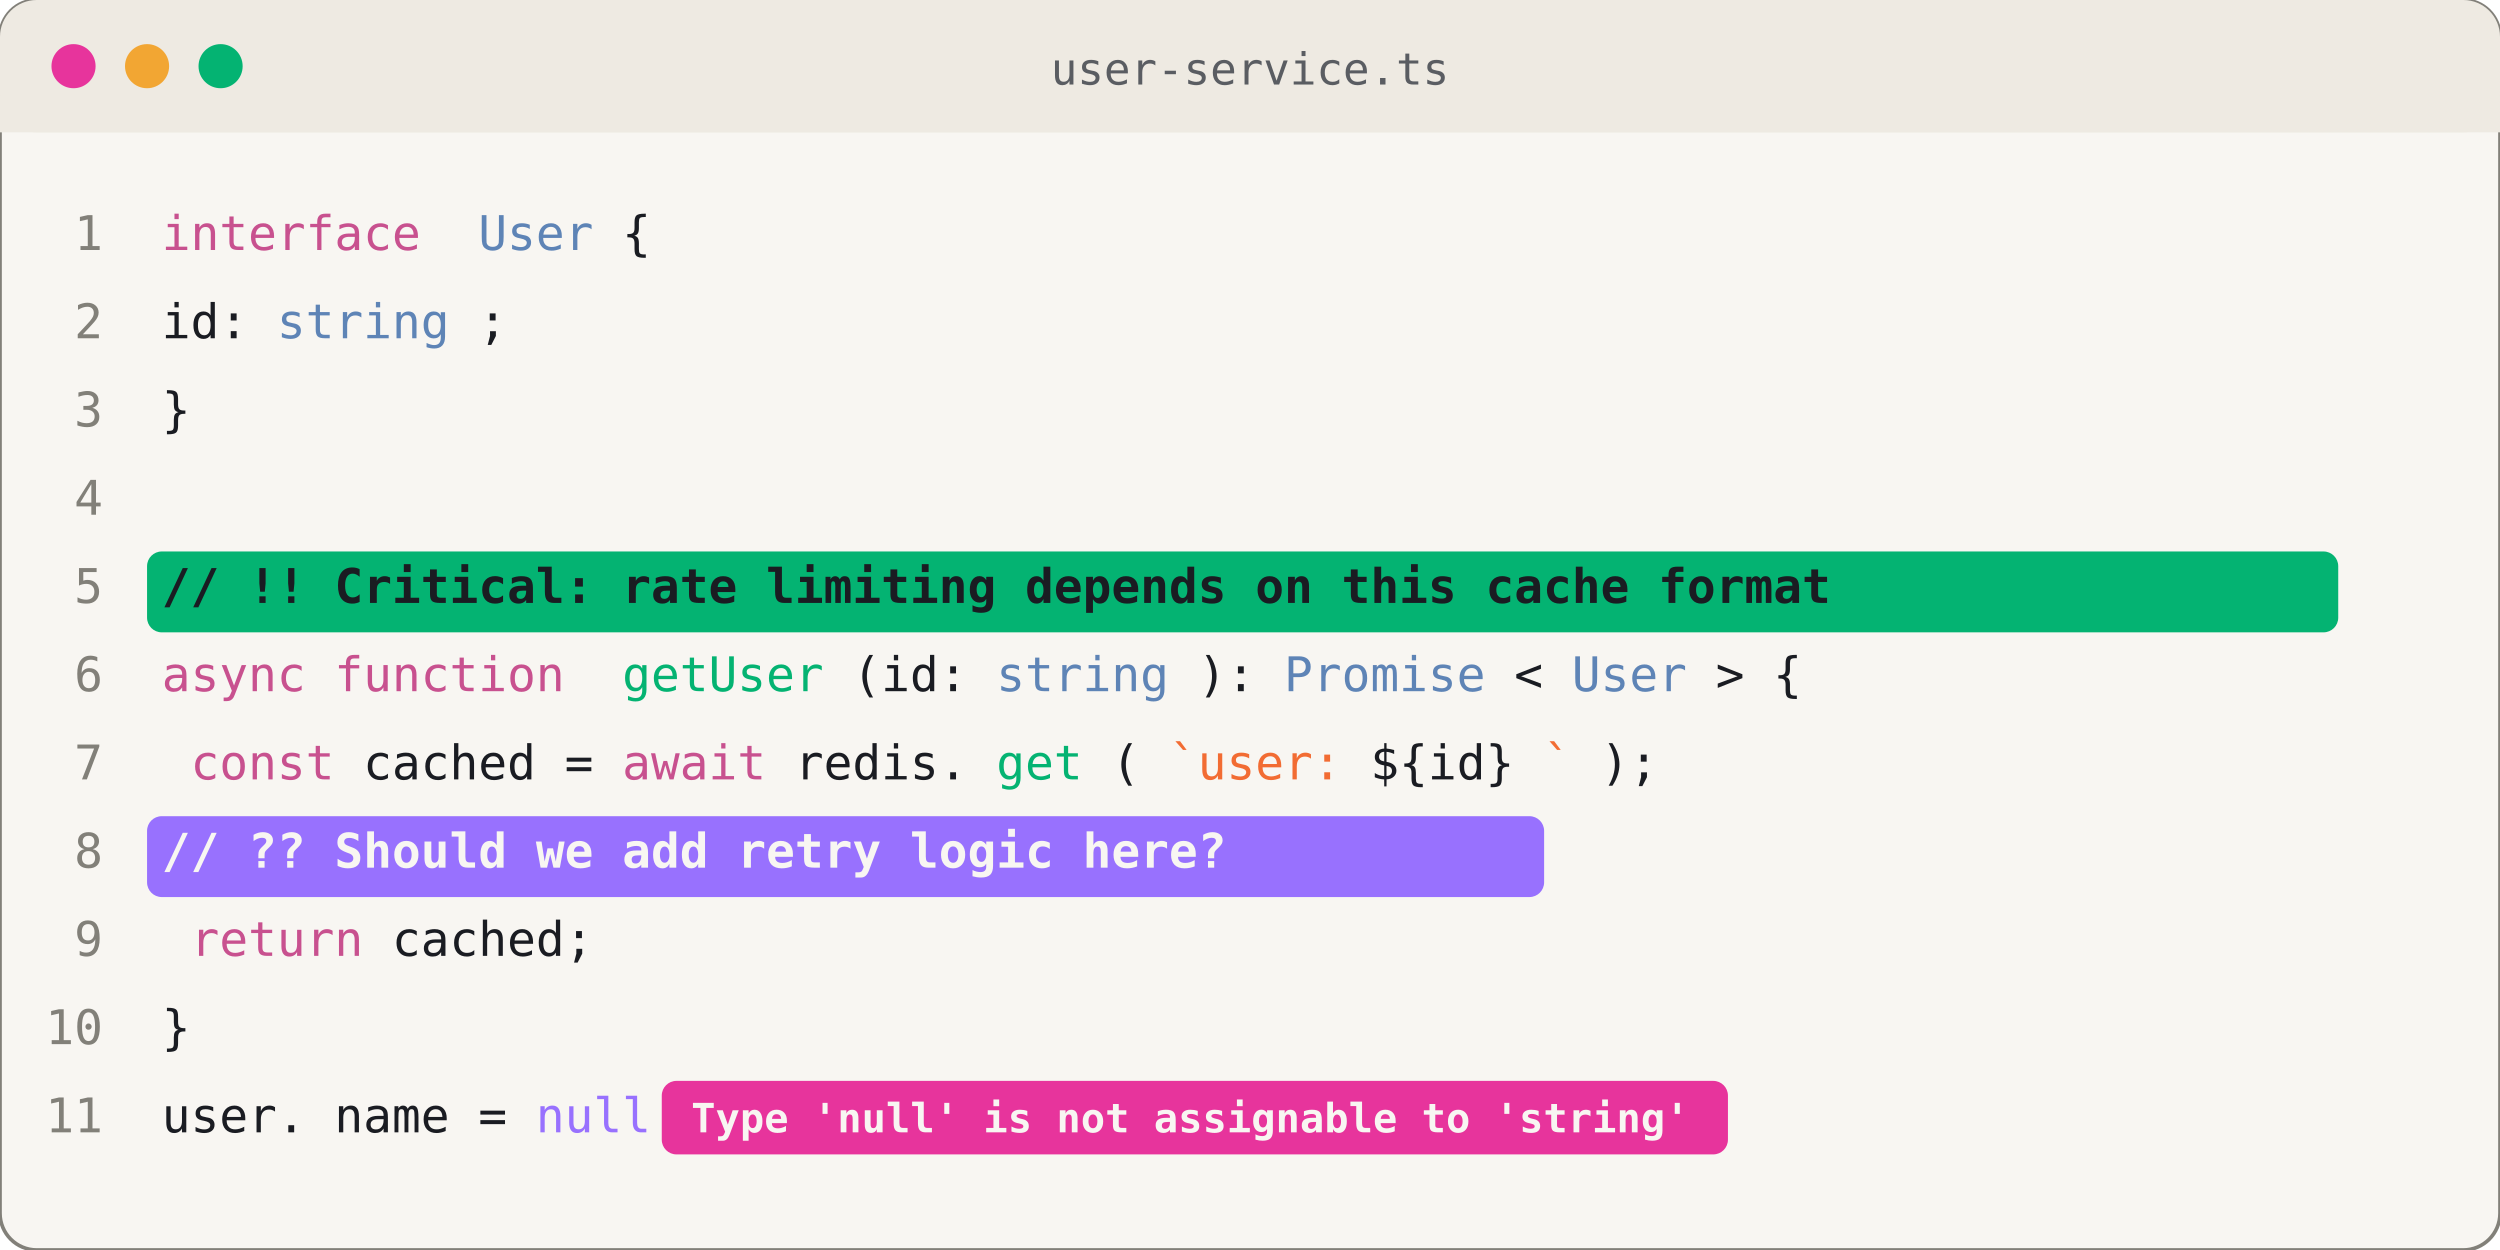
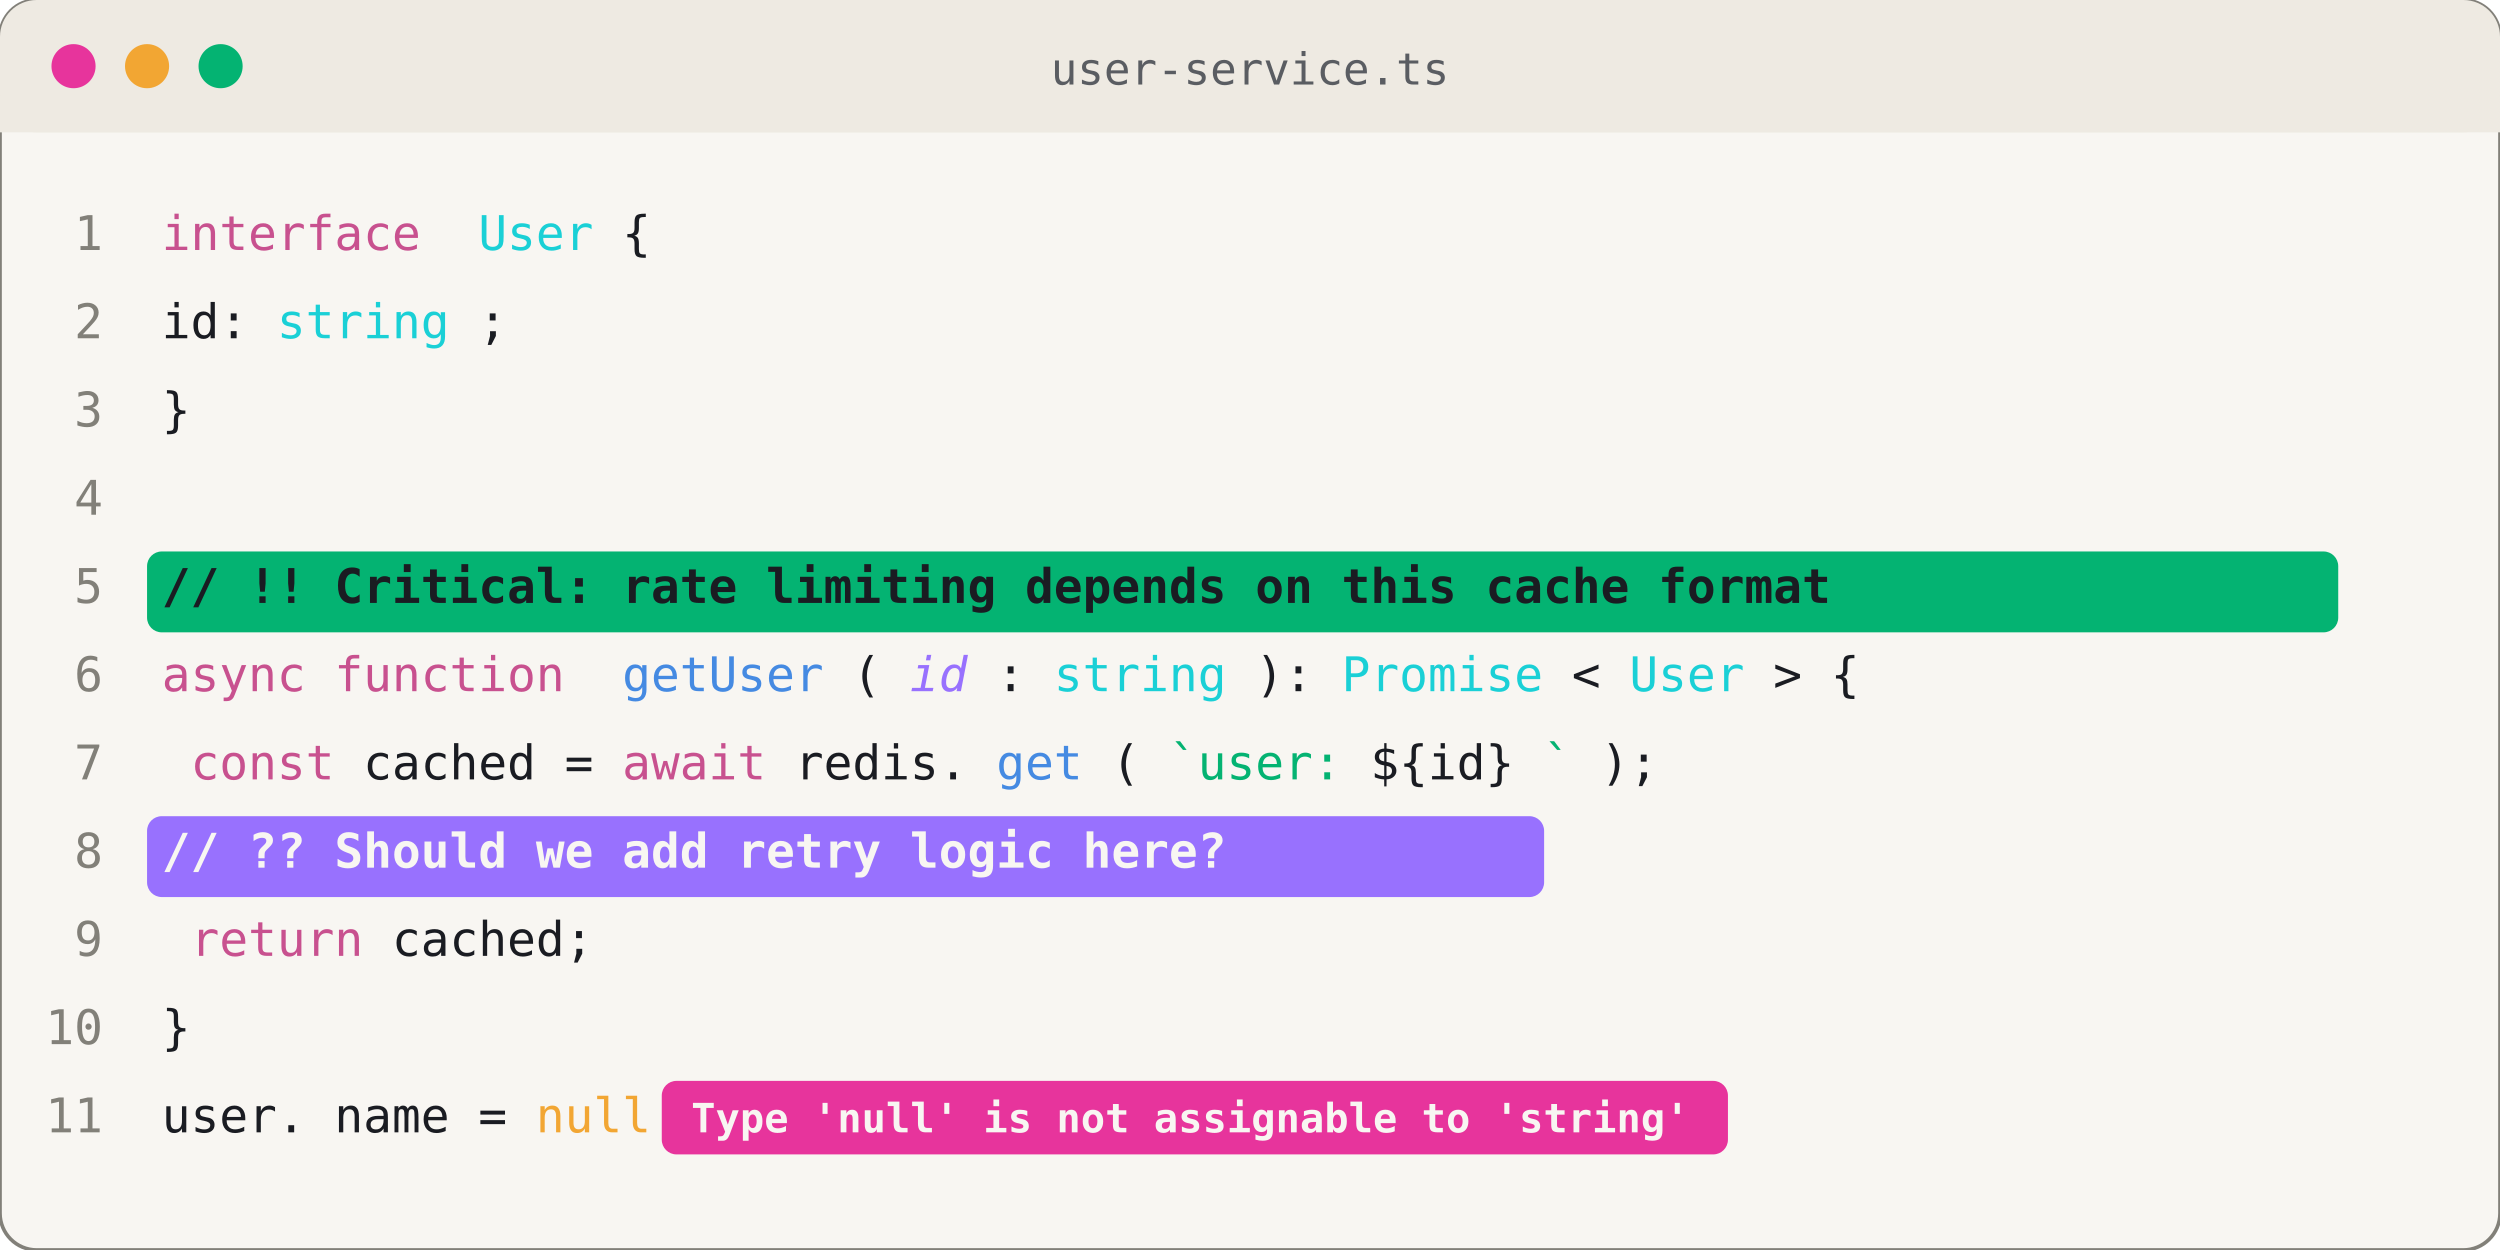
<svg xmlns="http://www.w3.org/2000/svg" viewBox="0 0 680 340">
  <rect width="680" height="340" rx="10" fill="#f8f6f2" stroke="#828079" stroke-width="1" />
  <rect width="680" height="36" rx="10" fill="#eeeae2" />
  <rect y="26" width="680" height="10" fill="#eeeae2" />
  <circle cx="20" cy="18" r="6" fill="#e7349c" />
  <circle cx="40" cy="18" r="6" fill="#f2a633" />
  <circle cx="60" cy="18" r="6" fill="#04b372" />
  <text x="340" y="23" text-anchor="middle" font-family="SF Mono, Consolas, monospace" font-size="12" fill="#5a5d62">user-service.ts</text>
  <text x="28" y="68" font-family="SF Mono, Consolas, monospace" font-size="13" fill="#828079" text-anchor="end">1</text>
  <text x="28" y="92" font-family="SF Mono, Consolas, monospace" font-size="13" fill="#828079" text-anchor="end">2</text>
  <text x="28" y="116" font-family="SF Mono, Consolas, monospace" font-size="13" fill="#828079" text-anchor="end">3</text>
  <text x="28" y="140" font-family="SF Mono, Consolas, monospace" font-size="13" fill="#828079" text-anchor="end">4</text>
  <text x="28" y="164" font-family="SF Mono, Consolas, monospace" font-size="13" fill="#828079" text-anchor="end">5</text>
  <text x="28" y="188" font-family="SF Mono, Consolas, monospace" font-size="13" fill="#828079" text-anchor="end">6</text>
  <text x="28" y="212" font-family="SF Mono, Consolas, monospace" font-size="13" fill="#828079" text-anchor="end">7</text>
  <text x="28" y="236" font-family="SF Mono, Consolas, monospace" font-size="13" fill="#828079" text-anchor="end">8</text>
  <text x="28" y="260" font-family="SF Mono, Consolas, monospace" font-size="13" fill="#828079" text-anchor="end">9</text>
  <text x="28" y="284" font-family="SF Mono, Consolas, monospace" font-size="13" fill="#828079" text-anchor="end">10</text>
  <text x="28" y="308" font-family="SF Mono, Consolas, monospace" font-size="13" fill="#828079" text-anchor="end">11</text>
  <text x="44" y="68" font-family="SF Mono, Consolas, monospace" font-size="13">
    <tspan fill="#c8518f">interface</tspan>
    <tspan fill="#1a1c22"> </tspan>
-     <tspan fill="#5e84b6">User</tspan>
+     <tspan fill="#1ad0d6">User</tspan>
    <tspan fill="#1a1c22"> {</tspan>
  </text>
  <text x="44" y="92" font-family="SF Mono, Consolas, monospace" font-size="13">
    <tspan fill="#1a1c22">  id: </tspan>
-     <tspan fill="#5e84b6">string</tspan>
+     <tspan fill="#1ad0d6">string</tspan>
    <tspan fill="#1a1c22">;</tspan>
  </text>
  <text x="44" y="116" font-family="SF Mono, Consolas, monospace" font-size="13" fill="#1a1c22">}</text>
  <rect x="40" y="150" width="596" height="22" rx="4" fill="#04b372" />
  <text x="44" y="164" font-family="SF Mono, Consolas, monospace" font-size="13" fill="#1a1c22" font-weight="bold">// !! Critical: rate limiting depends on this cache format</text>
  <text x="44" y="188" font-family="SF Mono, Consolas, monospace" font-size="13">
    <tspan fill="#c8518f">async function</tspan>
    <tspan fill="#1a1c22"> </tspan>
-     <tspan fill="#04b372">getUser</tspan>
-     <tspan fill="#1a1c22">(id: </tspan>
-     <tspan fill="#5e84b6">string</tspan>
+     <tspan fill="#458ae2">getUser</tspan>
+     <tspan fill="#1a1c22">(</tspan>
+     <tspan fill="#9871fe" font-style="italic">id</tspan>
+     <tspan fill="#1a1c22">: </tspan>
+     <tspan fill="#1ad0d6">string</tspan>
    <tspan fill="#1a1c22">): </tspan>
-     <tspan fill="#5e84b6">Promise</tspan>
+     <tspan fill="#1ad0d6">Promise</tspan>
    <tspan fill="#1a1c22">&lt;</tspan>
-     <tspan fill="#5e84b6">User</tspan>
+     <tspan fill="#1ad0d6">User</tspan>
    <tspan fill="#1a1c22">&gt; {</tspan>
  </text>
  <text x="44" y="212" font-family="SF Mono, Consolas, monospace" font-size="13">
    <tspan fill="#1a1c22">  </tspan>
    <tspan fill="#c8518f">const</tspan>
    <tspan fill="#1a1c22"> cached = </tspan>
    <tspan fill="#c8518f">await</tspan>
    <tspan fill="#1a1c22"> redis.</tspan>
-     <tspan fill="#04b372">get</tspan>
+     <tspan fill="#458ae2">get</tspan>
    <tspan fill="#1a1c22">(</tspan>
-     <tspan fill="#f26c33">`user:</tspan>
+     <tspan fill="#04b372">`user:</tspan>
    <tspan fill="#1a1c22">${id}</tspan>
-     <tspan fill="#f26c33">`</tspan>
+     <tspan fill="#04b372">`</tspan>
    <tspan fill="#1a1c22">);</tspan>
  </text>
  <rect x="40" y="222" width="380" height="22" rx="4" fill="#9871fe" />
  <text x="44" y="236" font-family="SF Mono, Consolas, monospace" font-size="13" fill="#f8f6f2" font-weight="bold">  // ?? Should we add retry logic here?</text>
  <text x="44" y="260" font-family="SF Mono, Consolas, monospace" font-size="13">
    <tspan fill="#1a1c22">  </tspan>
    <tspan fill="#c8518f">return</tspan>
    <tspan fill="#1a1c22"> cached;</tspan>
  </text>
  <text x="44" y="284" font-family="SF Mono, Consolas, monospace" font-size="13" fill="#1a1c22">}</text>
  <text x="44" y="308" font-family="SF Mono, Consolas, monospace" font-size="13">
    <tspan fill="#1a1c22">user.</tspan>
    <tspan fill="#1a1c22">name</tspan>
    <tspan fill="#1a1c22"> = </tspan>
-     <tspan fill="#9871fe">null</tspan>
+     <tspan fill="#f2a633">null</tspan>
    <tspan fill="#1a1c22">;</tspan>
  </text>
  <rect x="180" y="294" width="290" height="20" rx="4" fill="#e7349c" />
  <text x="188" y="308" font-family="SF Mono, Consolas, monospace" font-size="11" fill="#f8f6f2" font-weight="600">Type 'null' is not assignable to 'string'</text>
</svg>
